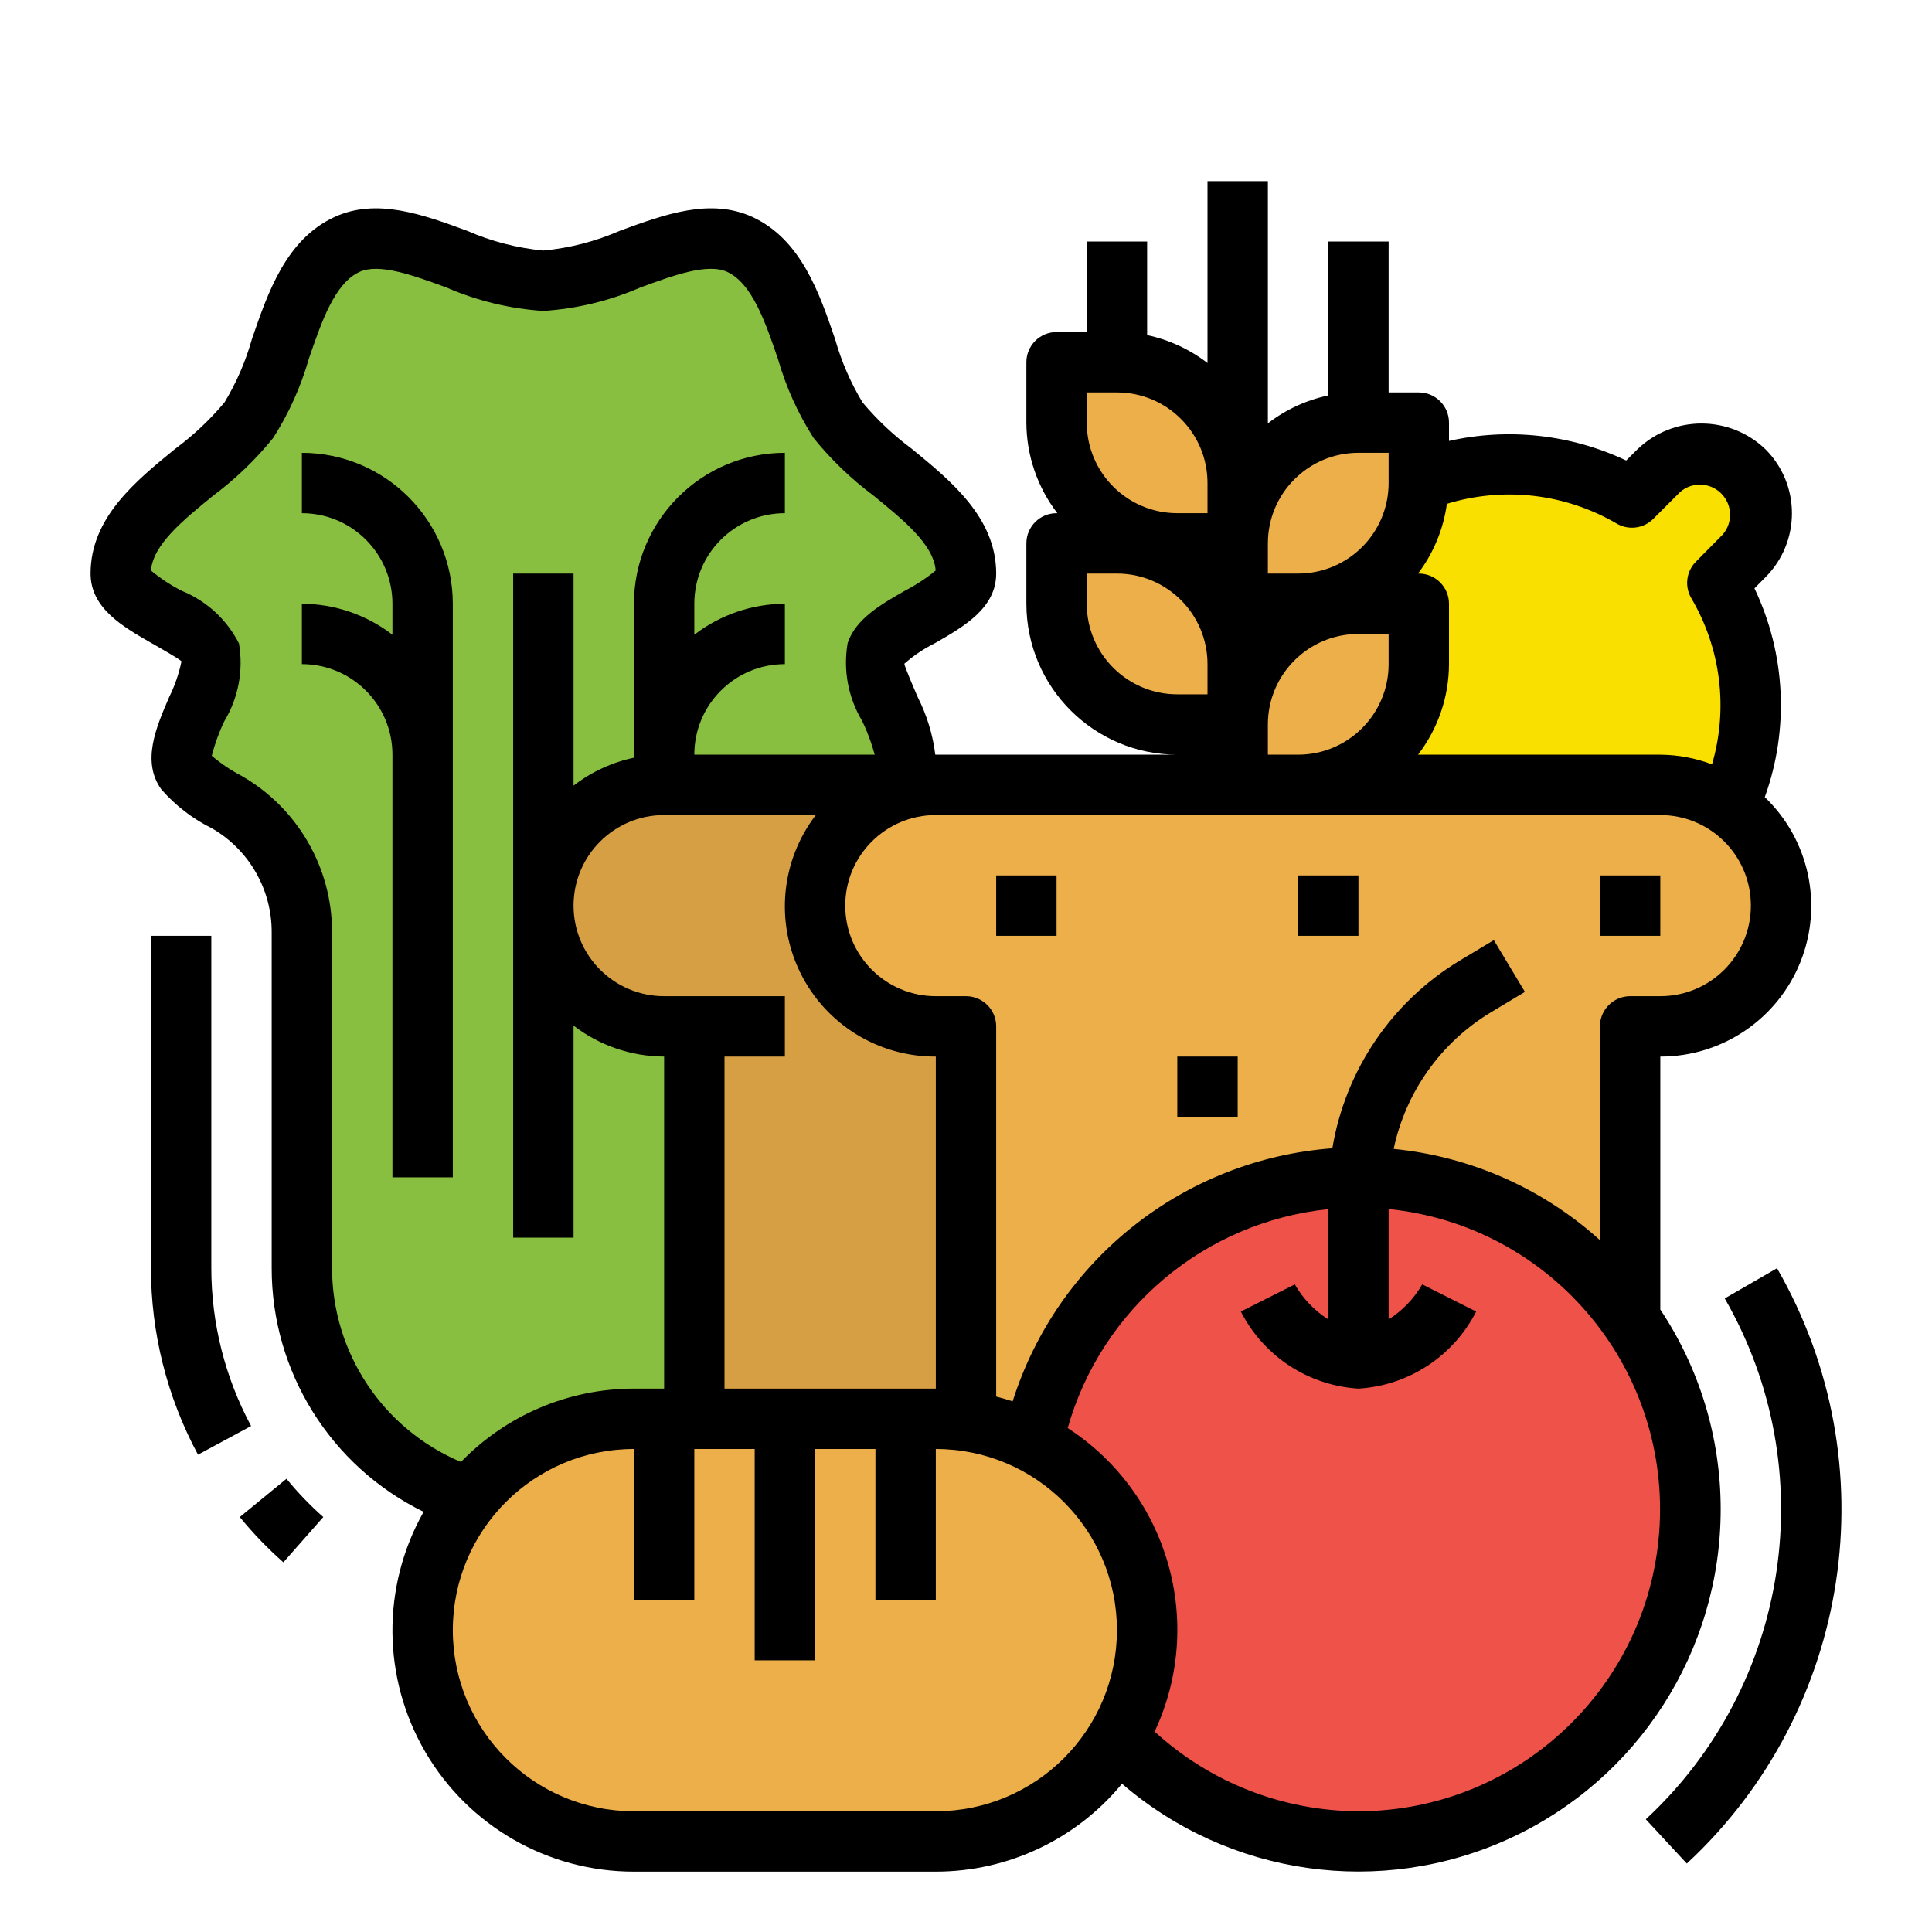
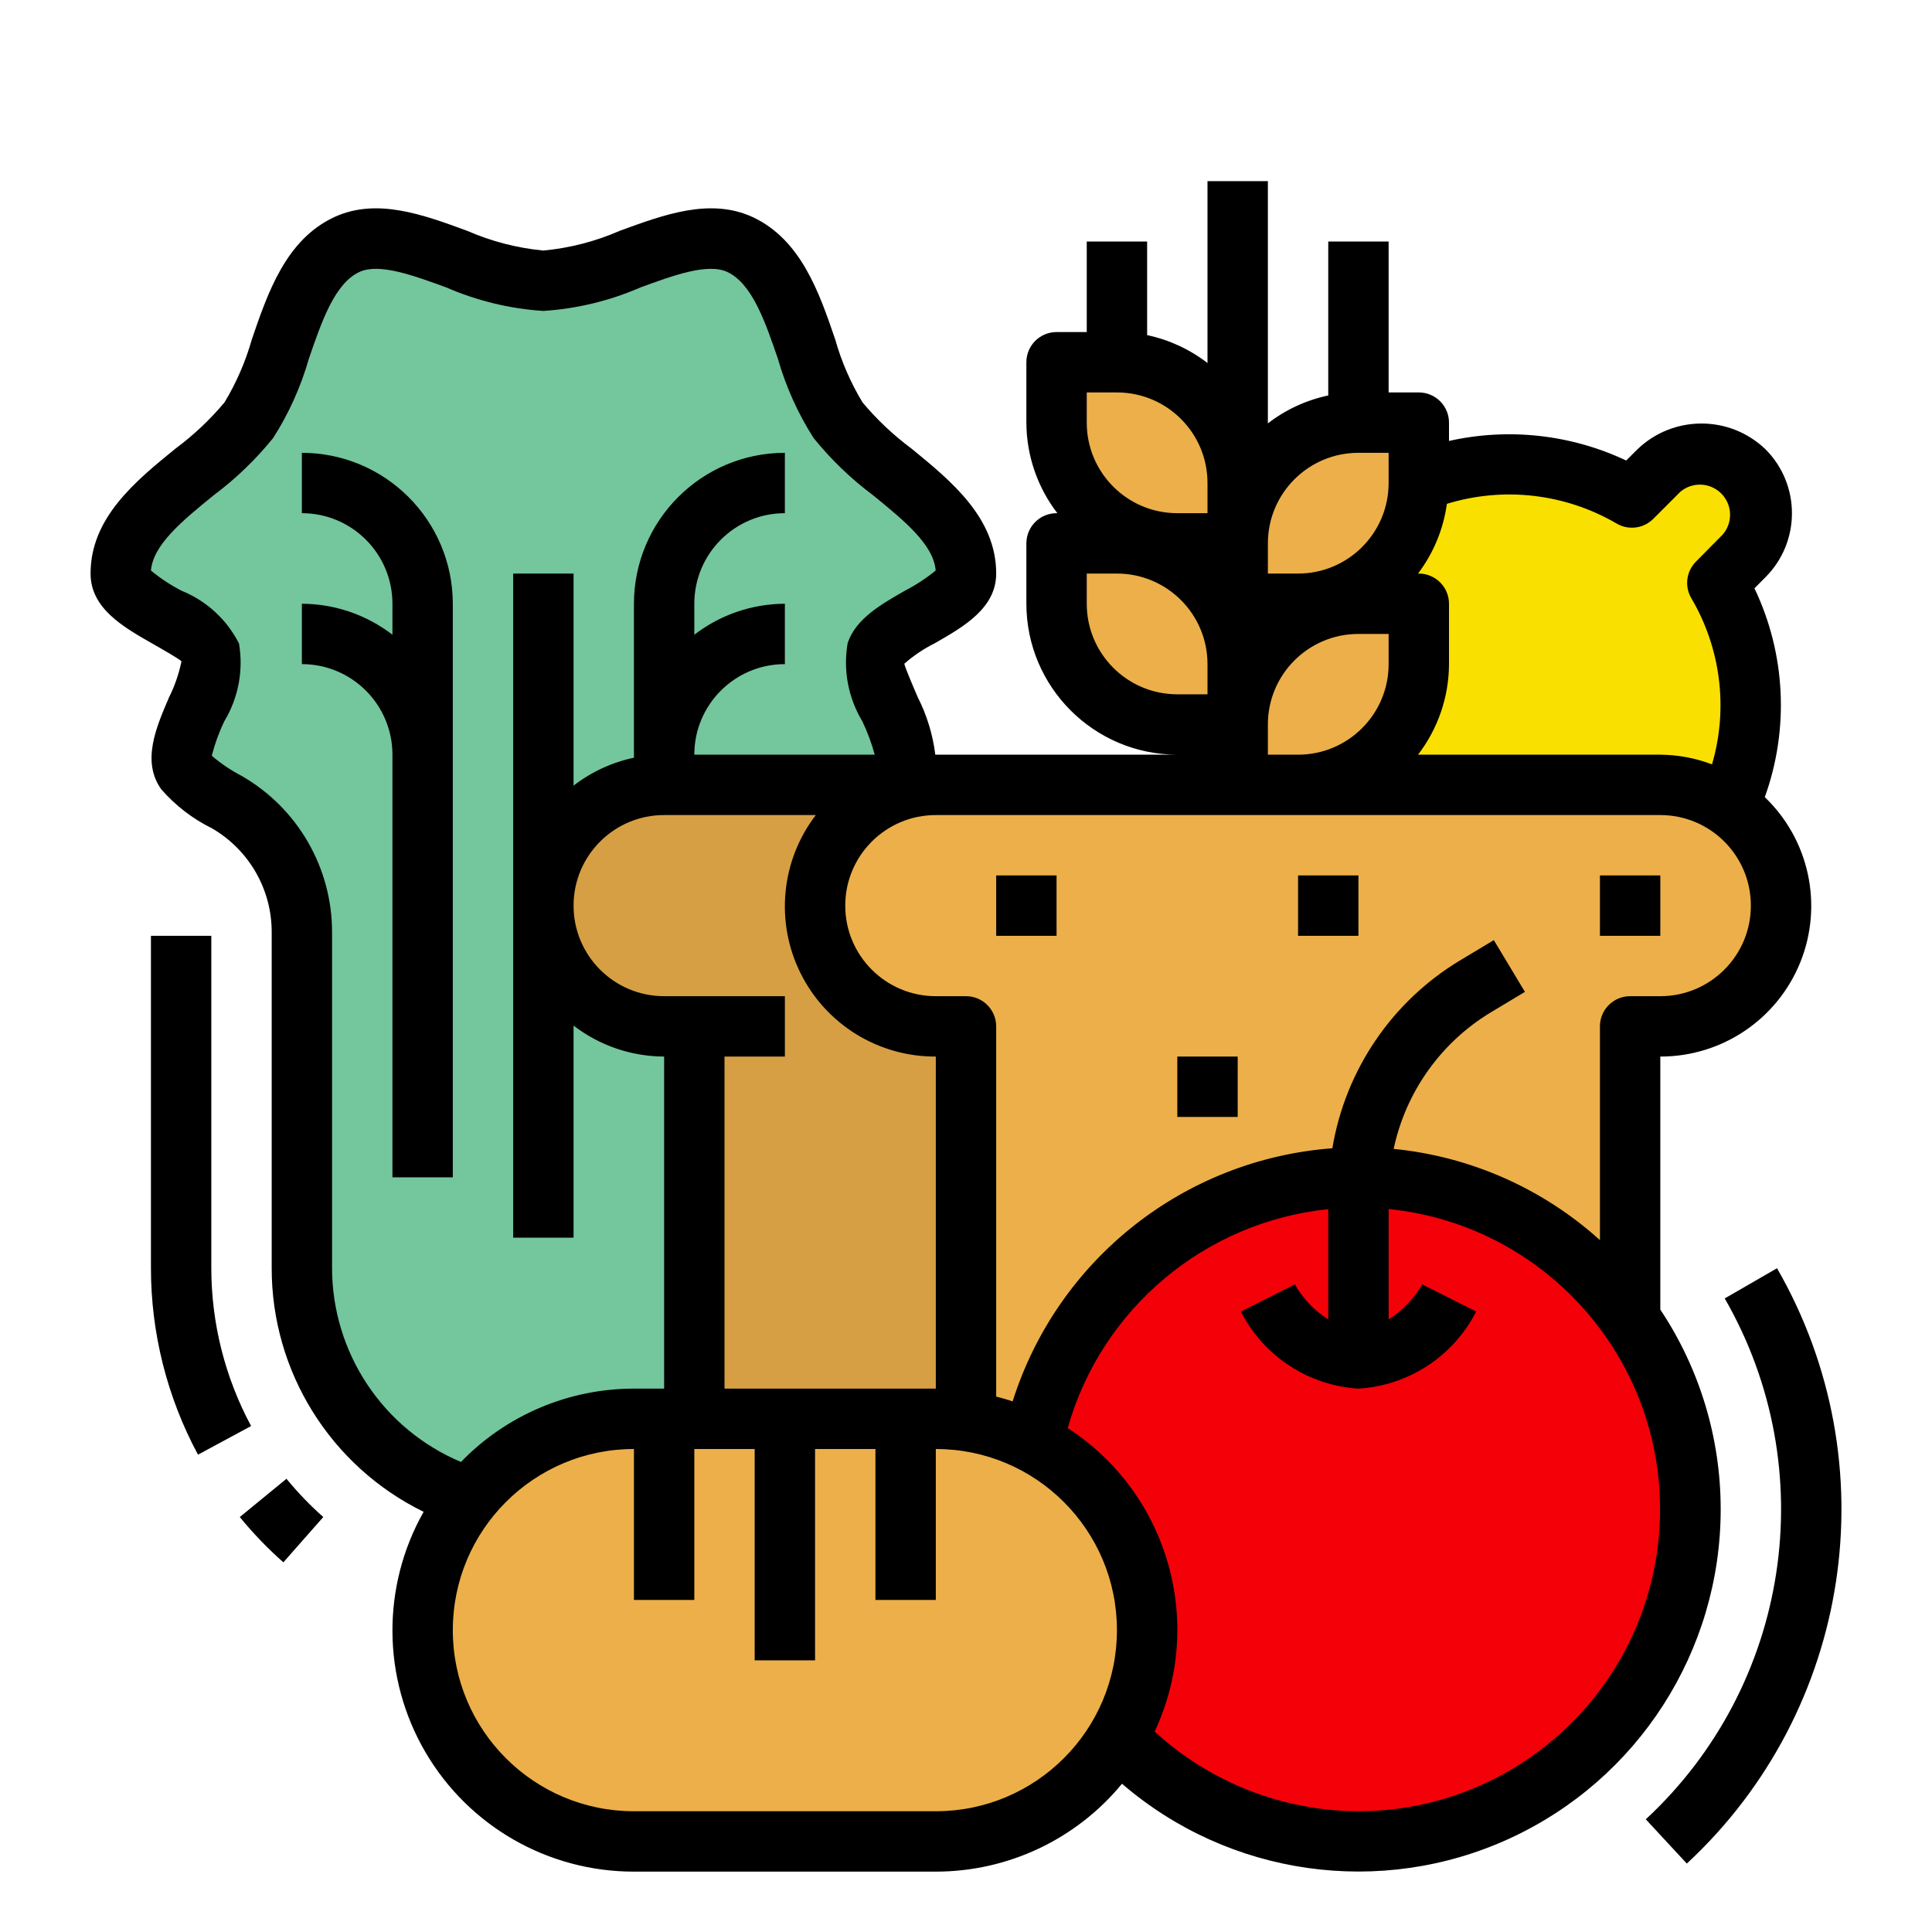
<svg xmlns="http://www.w3.org/2000/svg" height="512" viewBox="0 0 64 64" width="512">
-   <path d="m18 50a8 8 0 0 1 -8-8v-11.108a4.973 4.973 0 0 0 -2.486-4.321 4.7 4.7 0 0 1 -1.369-1.022c-.6-.842 1.15-2.948.826-3.922s-2.971-1.57-2.971-2.627c0-2.153 3.008-3.385 4.244-5.081 1.179-1.619 1.287-4.911 3.246-5.819 1.784-.823 4.346 1.2 6.51 1.2s4.726-2.018 6.511-1.2c1.958.9 2.066 4.2 3.245 5.814 1.236 1.701 4.244 2.932 4.244 5.086 0 1.055-2.65 1.658-2.972 2.624s1.435 3.077.832 3.92a4.7 4.7 0 0 1 -1.375 1.026 4.974 4.974 0 0 0 -2.485 4.321v11.109a8 8 0 0 1 -8 8z" fill="#88bf40" />
+   <path d="m18 50a8 8 0 0 1 -8-8v-11.108a4.973 4.973 0 0 0 -2.486-4.321 4.7 4.7 0 0 1 -1.369-1.022c-.6-.842 1.15-2.948.826-3.922s-2.971-1.57-2.971-2.627c0-2.153 3.008-3.385 4.244-5.081 1.179-1.619 1.287-4.911 3.246-5.819 1.784-.823 4.346 1.2 6.51 1.2s4.726-2.018 6.511-1.2c1.958.9 2.066 4.2 3.245 5.814 1.236 1.701 4.244 2.932 4.244 5.086 0 1.055-2.65 1.658-2.972 2.624s1.435 3.077.832 3.92a4.7 4.7 0 0 1 -1.375 1.026 4.974 4.974 0 0 0 -2.485 4.321v11.109a8 8 0 0 1 -8 8z" fill="#74C69D" />
  <path d="m56.886 19.307.892-.893a2 2 0 1 0 -2.828-2.828l-.893.892a8 8 0 1 0 2.829 2.829z" fill="#f9e000" />
  <g fill="#ecaf4a">
    <path d="m45 14h2a0 0 0 0 1 0 0v2a4 4 0 0 1 -4 4h-2a0 0 0 0 1 0 0v-2a4 4 0 0 1 4-4z" />
    <path d="m35 12h2a4 4 0 0 1 4 4v2a0 0 0 0 1 0 0h-2a4 4 0 0 1 -4-4v-2a0 0 0 0 1 0 0z" transform="matrix(-1 0 0 -1 76 30)" />
    <path d="m45 20h2a0 0 0 0 1 0 0v2a4 4 0 0 1 -4 4h-2a0 0 0 0 1 0 0v-2a4 4 0 0 1 4-4z" />
    <path d="m35 18h2a4 4 0 0 1 4 4v2a0 0 0 0 1 0 0h-2a4 4 0 0 1 -4-4v-2a0 0 0 0 1 0 0z" transform="matrix(-1 0 0 -1 76 42)" />
  </g>
  <path d="m55 30a4 4 0 0 1 -4 4h-1v16a2 2 0 0 1 -2 2h-23a2 2 0 0 1 -2-2v-16h-1a4 4 0 0 1 -4-4 4 4 0 0 1 4-4h29a4 4 0 0 1 4 4z" fill="#d69f44" />
  <path d="m32 52v-18h-1a4 4 0 1 1 0-8h24a4 4 0 0 1 0 8h-1v18z" fill="#ecaf4a" />
-   <circle cx="45" cy="50" fill="#ef5249" r="11" />
+   <circle cx="45" cy="50" fill="#F40009" r="11" />
  <rect fill="#ecaf4a" height="14" rx="7" width="24" x="14" y="47" />
  <path d="m8.318 47.239a11.064 11.064 0 0 1 -1.318-5.239v-11h-2v11a13.055 13.055 0 0 0 1.559 6.188z" />
  <path d="m7.943 50.254a12.916 12.916 0 0 0 1.444 1.5l1.322-1.5a10.945 10.945 0 0 1 -1.219-1.268z" />
  <path d="m5.025 21.307c.339.193.906.516.987.6a4.9 4.9 0 0 1 -.412 1.193c-.43 1-.917 2.125-.257 3.048a5.386 5.386 0 0 0 1.676 1.29 3.965 3.965 0 0 1 1.981 3.452v11.11a8.98 8.98 0 0 0 5.033 8.081 7.99 7.99 0 0 0 6.967 11.919h10a7.987 7.987 0 0 0 6.168-2.911 12 12 0 0 0 19.832-9.089 11.925 11.925 0 0 0 -2-6.619v-8.381a4.99 4.99 0 0 0 3.461-8.594 8.984 8.984 0 0 0 -.342-6.917l.369-.372a3 3 0 0 0 0-4.23 3.061 3.061 0 0 0 -4.249 0l-.369.368a9.091 9.091 0 0 0 -5.87-.648v-.607a1 1 0 0 0 -1-1h-1v-5h-2v5.1a4.954 4.954 0 0 0 -2 .925v-8.025h-2v6.026a4.954 4.954 0 0 0 -2-.925v-3.101h-2v3h-1a1 1 0 0 0 -1 1v2a4.948 4.948 0 0 0 1.026 3h-.026a1 1 0 0 0 -1 1v2a5.006 5.006 0 0 0 5 5h-8.017a5.768 5.768 0 0 0 -.579-1.9c-.161-.373-.43-1-.447-1.113a4.715 4.715 0 0 1 1.016-.682c.95-.545 2.027-1.16 2.027-2.305 0-1.849-1.49-3.063-2.8-4.136a9.521 9.521 0 0 1 -1.627-1.533 8.5 8.5 0 0 1 -.907-2.091c-.529-1.549-1.131-3.3-2.733-4.049-1.4-.646-2.925-.087-4.4.454a8.27 8.27 0 0 1 -2.533.655 8.27 8.27 0 0 1 -2.527-.655c-1.474-.541-3-1.1-4.4-.453-1.6.744-2.2 2.5-2.73 4.048a8.5 8.5 0 0 1 -.907 2.091 9.521 9.521 0 0 1 -1.627 1.533c-1.319 1.073-2.809 2.287-2.809 4.136 0 1.149 1.076 1.765 2.025 2.307zm25.975 38.693h-10a6 6 0 0 1 0-12v5h2v-5h2v7h2v-7h2v5h2v-5a6 6 0 0 1 0 12zm-7-25h2v-2h-4a3 3 0 0 1 0-6h5.025a4.975 4.975 0 0 0 3.975 8v11h-7zm21 25a10.038 10.038 0 0 1 -6.751-2.639 7.959 7.959 0 0 0 -2.88-10.054 10.043 10.043 0 0 1 8.631-7.252v3.652a3.344 3.344 0 0 1 -1.108-1.16l-1.787.9a4.693 4.693 0 0 0 3.895 2.553 4.693 4.693 0 0 0 3.9-2.553l-1.787-.9a3.344 3.344 0 0 1 -1.113 1.16v-3.656a10 10 0 0 1 -1 19.949zm8.553-42.657a1 1 0 0 0 1.214-.155l.895-.895a1 1 0 0 1 1.407 1.413l-.89.9a1 1 0 0 0 -.15 1.214 6.977 6.977 0 0 1 .684 5.5 4.931 4.931 0 0 0 -1.713-.32h-8.026a4.948 4.948 0 0 0 1.026-3v-2a1 1 0 0 0 -1-1h-.026a4.94 4.94 0 0 0 .956-2.31 7.05 7.05 0 0 1 5.623.653zm-11.553 6.657a3 3 0 0 1 3-3h1v1a3 3 0 0 1 -3 3h-1zm3-9h1v1a3 3 0 0 1 -3 3h-1v-1a3 3 0 0 1 3-3zm-9-2h1a3 3 0 0 1 3 3v1h-1a3 3 0 0 1 -3-3zm0 7v-1h1a3 3 0 0 1 3 3v1h-1a3 3 0 0 1 -3-3zm-3 7h22a3 3 0 0 1 0 6h-1a1 1 0 0 0 -1 1v7.081a11.941 11.941 0 0 0 -6.833-3.022 6.974 6.974 0 0 1 3.206-4.516l1.142-.686-1.03-1.714-1.141.685a8.984 8.984 0 0 0 -4.208 6.21 12.052 12.052 0 0 0 -10.591 8.384c-.179-.06-.361-.111-.545-.159v-12.263a1 1 0 0 0 -1-1h-1a3 3 0 1 1 0-6zm-25.932-10.586a11.01 11.01 0 0 0 1.981-1.905 9.958 9.958 0 0 0 1.181-2.621c.421-1.228.855-2.5 1.678-2.88.653-.3 1.783.114 2.877.514a9.61 9.61 0 0 0 3.215.778 9.61 9.61 0 0 0 3.215-.778c1.094-.4 2.222-.814 2.874-.515.826.384 1.26 1.653 1.681 2.881a9.958 9.958 0 0 0 1.181 2.621 11.01 11.01 0 0 0 1.981 1.905c1.023.835 1.993 1.625 2.064 2.485a5.786 5.786 0 0 1 -1.016.667c-.8.458-1.63.931-1.9 1.735a3.765 3.765 0 0 0 .485 2.59 6.477 6.477 0 0 1 .411 1.109h-5.976a3 3 0 0 1 3-3v-2a4.948 4.948 0 0 0 -3 1.026v-1.026a3 3 0 0 1 3-3v-2a5.006 5.006 0 0 0 -5 5v5.1a4.954 4.954 0 0 0 -2 .925v-7.025h-2v22h2v-7.026a4.948 4.948 0 0 0 3 1.026v11h-1a7.974 7.974 0 0 0 -5.73 2.429 6.974 6.974 0 0 1 -4.27-6.429v-11.11a5.966 5.966 0 0 0 -3-5.19 5.244 5.244 0 0 1 -.985-.665 6.143 6.143 0 0 1 .415-1.141 3.762 3.762 0 0 0 .487-2.577 3.677 3.677 0 0 0 -1.9-1.747 5.652 5.652 0 0 1 -1.017-.67c.073-.859 1.043-1.65 2.068-2.486z" />
  <path d="m13 25v14h2v-19a5.006 5.006 0 0 0 -5-5v2a3 3 0 0 1 3 3v1.026a4.948 4.948 0 0 0 -3-1.026v2a3 3 0 0 1 3 3z" />
  <path d="m33 29h2v2h-2z" />
  <path d="m39 35h2v2h-2z" />
  <path d="m43 29h2v2h-2z" />
  <path d="m53 29h2v2h-2z" />
  <path d="m55.878 61.733a16.006 16.006 0 0 0 2.988-19.721l-1.732 1a14.008 14.008 0 0 1 -2.615 17.255z" />
</svg>
